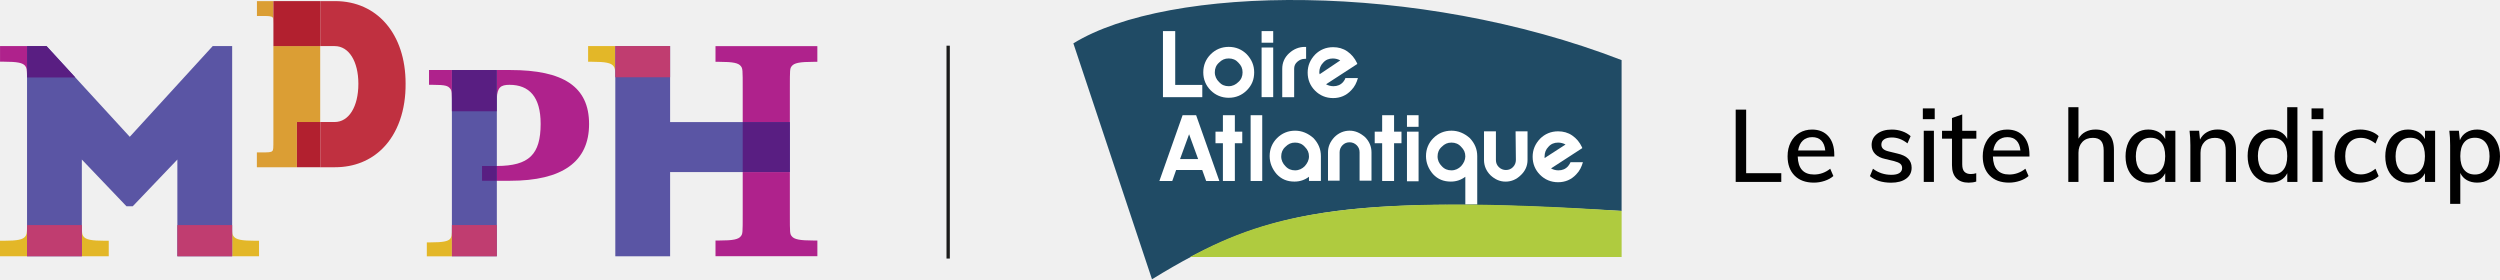
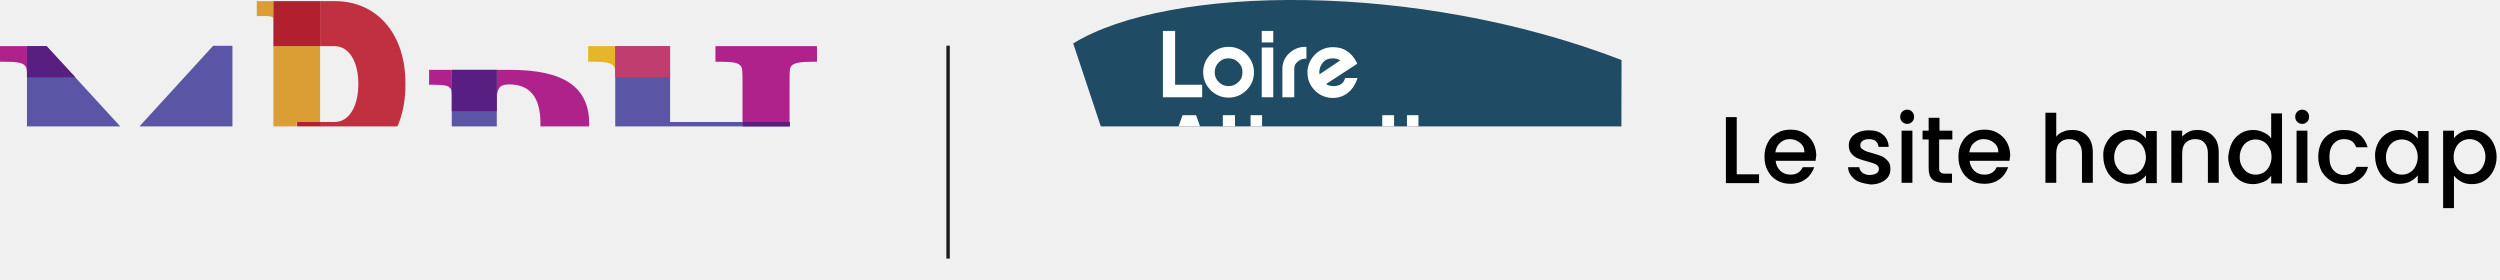
- <svg xmlns="http://www.w3.org/2000/svg" version="1.1" id="Logo_x5F_Def" x="0px" y="0px" viewBox="0 0 738.61 82.508" xml:space="preserve" width="738.61" height="82.508">
-   <defs id="defs935">
-     <clipPath clipPathUnits="userSpaceOnUse" id="clipPath939">
-       <rect style="opacity:0;fill:#ffffff" id="rect941" width="744.262" height="88.357" x="38.696" y="46.436" />
+ <svg xmlns="http://www.w3.org/2000/svg" xmlns:xlink="http://www.w3.org/1999/xlink" version="1.1" id="Logo_x5F_Def" x="0px" y="0px" viewBox="0 0 738.6 82.5" style="enable-background:new 0 0 738.6 82.5;" xml:space="preserve">
+   <style type="text/css">
+ 	.st0{clip-path:url(#SVGID_00000114068431500504482260000000216596958485320582_);}
+ 	.st1{fill:#204B65;}
+ 	.st2{fill:#FFFFFF;}
+ 	.st3{fill:#AFCB3F;}
+ 	.st4{clip-path:url(#SVGID_00000088842762196828282140000001161038301750167171_);fill:#1B1B1A;}
+ 	.st5{clip-path:url(#SVGID_00000047050138628535111540000013441221453007466624_);}
+ 	.st6{fill:#E3B728;}
+ 	.st7{fill:#5A55A4;}
+ 	.st8{fill:#AF228C;}
+ 	.st9{fill:#57278C;}
+ 	.st10{fill:#DB9E34;}
+ 	.st11{fill:#C03040;}
+ 	.st12{fill:#591E82;}
+ 	.st13{fill:#C03D70;}
+ 	.st14{fill:#B2202F;}
+ </style>
+   <g>
+     <defs>
+       <rect id="SVGID_1_" x="-4.5" y="-2.3" width="744.3" height="88.4" />
+     </defs>
+     <clipPath id="SVGID_00000079477404720643998320000016408354936059521199_">
+       <use xlink:href="#SVGID_1_" style="overflow:visible;" />
    </clipPath>
-     <clipPath clipPathUnits="userSpaceOnUse" id="clipPath943">
-       <rect style="opacity:0;fill:#ffffff" id="rect945" width="744.262" height="88.357" x="38.696" y="46.436" />
+     <g id="g842" transform="translate(-43.23,-48.76192)" style="clip-path:url(#SVGID_00000079477404720643998320000016408354936059521199_);">
+       <path id="path794" class="st1" d="M522.3,66.5c-60.6-23.4-134-22.2-162-4.9l23.2,69.7c33.1-20.4,55.3-25.1,138.7-20.2L522.3,66.5    L522.3,66.5z" />
+       <g id="g798">
+         <path id="path796" class="st2" d="M409.1,73c-0.8,0.8-1.7,1.2-2.9,1.2s-2.1-0.4-2.9-1.2c-0.8-0.8-1.2-1.7-1.2-2.9     c0-1.1,0.4-2.1,1.2-2.9c0.9-0.9,1.7-1.2,2.9-1.2s2.1,0.4,2.9,1.2c0.9,0.9,1.2,1.7,1.2,2.9S410,72.2,409.1,73 M406.2,62.6     c-2.1,0-3.9,0.8-5.3,2.2c-1.4,1.4-2.2,3.2-2.2,5.3c0,2.1,0.8,3.9,2.2,5.3s3.2,2.2,5.3,2.2s3.9-0.8,5.3-2.2     c1.5-1.5,2.2-3.2,2.2-5.3c0-2.1-0.8-3.8-2.2-5.3C410.1,63.4,408.3,62.6,406.2,62.6" />
+       </g>
+       <rect id="rect800" x="416" y="62.8" class="st2" width="3.4" height="14.7" />
+       <rect id="rect802" x="416" y="57.9" class="st2" width="3.4" height="3.4" />
+       <g id="g808">
+         <g id="g806">
+           <path id="path804" class="st2" d="M424.1,64.5c-1.3,1.2-2,2.8-2,4.6v8.4h3.5v-8.4c0-0.9,0.3-1.5,1-2.1c0.7-0.6,1.3-0.9,2.3-0.9      h0.3v-3.5h-0.4C427,62.6,425.4,63.3,424.1,64.5" />
+         </g>
+       </g>
+       <polygon id="polygon810" class="st2" points="404.5,87.7 402.3,87.7 402.3,91.1 404.5,91.1 404.5,102.2 408.1,102.2 408.1,91.1     410.2,91.1 410.2,87.7 408.1,87.7 408.1,82.8 404.5,82.8   " />
+       <rect id="rect812" x="412.7" y="82.8" class="st2" width="3.4" height="19.4" />
+       <g id="g818">
+         <path id="path814" class="st2" d="M428.7,97.8c-0.8,0.8-1.7,1.2-2.9,1.2c-1.1,0-2.1-0.4-2.9-1.2c-0.8-0.8-1.2-1.7-1.2-2.9     c0-1.1,0.4-2.1,1.2-2.9c0.9-0.9,1.7-1.2,2.9-1.2c1.1,0,2.1,0.4,2.9,1.2c0.9,0.9,1.2,1.7,1.2,2.9C430,96,429.5,97,428.7,97.8      M425.9,87.4c-2.1,0-3.9,0.8-5.3,2.2s-2.2,3.2-2.2,5.3c0,2,0.8,3.8,2.1,5.3c1.4,1.5,3.1,2.2,5.2,2.2c1.6,0,3-0.5,4.3-1.4v1.2h3.5     v-7.3c0-2.1-0.8-3.8-2.2-5.3C429.7,88.1,427.9,87.4,425.9,87.4" />
+         <path id="path816" class="st2" d="M442,87.4c-1.7,0-3.2,0.7-4.5,1.9c-1.2,1.3-1.9,2.8-1.9,4.5v8.4h3.4v-8.4     c0-0.8,0.3-1.5,0.9-2.1c0.6-0.6,1.2-0.9,2.1-0.9c0.8,0,1.5,0.3,2.1,0.9s0.9,1.2,0.9,2.1v8.4h3.5v-8.4c0-1.7-0.7-3.2-1.9-4.5     C445.1,88,443.7,87.4,442,87.4" />
+       </g>
+       <polygon id="polygon820" class="st2" points="451.6,87.7 449.4,87.7 449.4,91.1 451.6,91.1 451.6,102.2 455.1,102.2 455.1,91.1     457.3,91.1 457.3,87.7 455.1,87.7 455.1,82.8 451.6,82.8   " />
+       <rect id="rect822" x="458.9" y="87.7" class="st2" width="3.4" height="14.7" />
+       <rect id="rect824" x="458.9" y="82.8" class="st2" width="3.4" height="3.4" />
+       <g id="g834">
+         <path id="path826" class="st2" d="M474.9,97.8c-0.8,0.8-1.7,1.2-2.9,1.2c-1.1,0-2.1-0.4-2.9-1.2c-0.8-0.8-1.2-1.7-1.2-2.9     c0-1.1,0.4-2.1,1.2-2.9c0.9-0.9,1.7-1.2,2.9-1.2c1.1,0,2.1,0.4,2.9,1.2c0.9,0.9,1.2,1.7,1.2,2.9C476.1,96,475.7,97,474.9,97.8      M472.1,87.4c-2.1,0-3.9,0.8-5.3,2.2s-2.2,3.2-2.2,5.3c0,2,0.8,3.8,2.1,5.3c1.4,1.5,3.1,2.2,5.2,2.2c1.6,0,3-0.5,4.3-1.4v8.2h3.5     V94.9c0-2.1-0.8-3.8-2.2-5.3C475.9,88.1,474.1,87.4,472.1,87.4" />
+         <path id="path828" class="st2" d="M491.1,96c0,0.8-0.3,1.5-0.9,2.1c-0.6,0.6-1.2,0.9-2.1,0.9c-0.8,0-1.5-0.3-2.1-0.9     s-0.9-1.2-0.9-2.1v-8.5h-3.5V96c0,1.7,0.7,3.2,1.9,4.5c1.3,1.2,2.8,1.9,4.5,1.9s3.2-0.7,4.5-1.9c1.3-1.2,2-2.8,2-4.5v-8.5H491     L491.1,96z" />
+         <path id="path830" class="st2" d="M433,70.1c0-1.1,0.4-2.1,1.1-2.9c0.8-0.9,1.7-1.2,2.9-1.2c0.8,0,1.5,0.2,2.2,0.6l-6.1,4.1     C433.1,70.5,433,70.3,433,70.1 M440.1,73c-0.8,0.9-1.7,1.2-2.9,1.2c-0.8,0-1.5-0.2-2.2-0.6l9.2-6l-0.1-0.3     c-0.7-1.4-1.6-2.6-2.9-3.4c-1.2-0.9-2.7-1.2-4.2-1.2c-2.1,0-3.9,0.8-5.3,2.2c-1.4,1.5-2.2,3.2-2.2,5.3c0,2.1,0.8,3.9,2.2,5.3     s3.2,2.2,5.3,2.2s3.9-0.8,5.3-2.3c1-1.1,1.6-2.3,2-3.6h-3.7C440.6,72.2,440.3,72.6,440.1,73" />
+         <path id="path832" class="st2" d="M499.6,95c0-1.1,0.4-2.1,1.1-2.9c0.8-0.9,1.7-1.2,2.9-1.2c0.8,0,1.5,0.2,2.2,0.6l-6.2,4     C499.6,95.3,499.6,95.1,499.6,95 M507.3,96.6c-0.2,0.5-0.5,0.9-0.8,1.2c-0.8,0.9-1.7,1.2-2.9,1.2c-0.8,0-1.5-0.2-2.2-0.6l9.2-6     l-0.1-0.3c-0.7-1.4-1.6-2.6-2.9-3.4s-2.7-1.2-4.2-1.2c-2.1,0-3.9,0.8-5.3,2.2c-1.4,1.5-2.2,3.2-2.2,5.3c0,2.1,0.8,3.9,2.2,5.3     s3.2,2.2,5.3,2.2s3.9-0.8,5.3-2.3c1-1.1,1.6-2.3,2-3.6L507.3,96.6L507.3,96.6L507.3,96.6z" />
+       </g>
+       <polygon id="polygon836" class="st2" points="386.8,77.5 398.4,77.5 398.4,73.8 390.4,73.8 390.4,57.9 386.8,57.9   " />
+       <path id="path838" class="st2" d="M391.9,95.7l2.7-7.3l2.7,7.3H391.9z M399.6,102.2h3.9l-6.9-19.4h-4l-6.9,19.4h3.8l1.1-3.2h7.7    L399.6,102.2z" />
+       <path id="path840" class="st3" d="M522.3,111.1c-78.9-5.2-103.7,0.8-127.5,13.6h127.5V111.1z" />
+     </g>
+   </g>
+   <g>
+     <defs>
+       <rect id="SVGID_00000107584094399391736760000006130463202060160418_" x="-4.5" y="-2.3" width="744.3" height="88.4" />
+     </defs>
+     <clipPath id="SVGID_00000141439987856343790770000008043693583909311882_">
+       <use xlink:href="#SVGID_00000107584094399391736760000006130463202060160418_" style="overflow:visible;" />
    </clipPath>
-     <clipPath clipPathUnits="userSpaceOnUse" id="clipPath947">
-       <rect style="opacity:0;fill:#ffffff" id="rect949" width="744.262" height="88.357" x="38.696" y="46.436" />
+     <rect id="rect844" x="279.6" y="13.5" style="clip-path:url(#SVGID_00000141439987856343790770000008043693583909311882_);fill:#1B1B1A;" width="1" height="62.9" />
+   </g>
+   <g>
+     <defs>
+       <rect id="SVGID_00000081615540837163511770000014279451935154277816_" x="-4.5" y="-2.3" width="744.3" height="88.4" />
+     </defs>
+     <clipPath id="SVGID_00000111881972996031227540000008543052863877504656_">
+       <use xlink:href="#SVGID_00000081615540837163511770000014279451935154277816_" style="overflow:visible;" />
    </clipPath>
-     <clipPath clipPathUnits="userSpaceOnUse" id="clipPath951">
-       <rect style="opacity:0;fill:#ffffff" id="rect953" width="744.262" height="88.357" x="38.696" y="46.436" />
+     <g id="g900" transform="translate(-43.23,-48.76192)" style="clip-path:url(#SVGID_00000111881972996031227540000008543052863877504656_);">
+       <path id="path846" class="st6" d="M225,62.4H217V67h1.2c4,0,5.6,0.3,6.3,1.3c0.4,0.5,0.5,0.9,0.5,3.3c0,0.3,0,0.4,0,0.4v-0.3l0,0    L225,62.4" />
+       <rect id="rect848" x="176.7" y="69.4" class="st7" width="13.3" height="55" />
+       <polygon id="polygon850" class="st7" points="241.2,84.8 241.2,62.4 225,62.4 225,124.5 241.2,124.5 241.2,99.6 276.6,99.6     276.6,84.8   " />
+       <path id="path852" class="st8" d="M176.7,69.4H170v4.4h1.1c3.9,0,4.5,0.3,5.2,1.1c0.5,0.7,0.5,0.9,0.5,5.9L176.7,69.4 M194,69.4    h-4v8.3l0,0l0,0c0.1-3.2,1.2-4,3.7-4c5.9,0,9.2,3.6,9.2,11.5c0,9.1-3.4,12.4-12.9,12.5v4.4h3.9c15.5,0,23.4-5.6,23.4-16.8    C217.3,74.4,209.7,69.4,194,69.4" />
+       <path id="path854" class="st9" d="M176.7,69.4L176.7,69.4v11.4c0,0,0,0.1,0,0.1V69.4" />
+       <path id="path856" class="st8" d="M51.2,62.4h-8V67h1.2c4,0,5.6,0.3,6.3,1.3c0.4,0.5,0.5,0.8,0.5,3.3c0,0.1,0,0,0,0.1V62.4" />
+       <path id="path858" class="st6" d="M111.8,116.4v8.1h7.9v-4.6h-1.2c-4,0-5.6-0.3-6.3-1.3C111.9,118.2,111.9,117.8,111.8,116.4" />
+       <path id="path860" class="st6" d="M67.4,115.3v9.2h7.9v-4.6h-1.2c-4,0-5.6-0.3-6.3-1.3C67.5,118.1,67.4,117.7,67.4,115.3" />
+       <path id="path862" class="st6" d="M51.2,115.4c0,2.3-0.1,2.7-0.5,3.2c-0.7,0.9-2.3,1.3-6.3,1.3h-1.2v4.6h8V115.4" />
+       <path id="path864" class="st7" d="M106.1,62.4L81.6,89.2L57,62.4h-5.8c0,0,0,9.4,0,9.4v43.6v9.1h0h16.1h0.1v-9.2V95.9l13.2,13.8    h1.9l13.2-13.8v19.3v9.2h16.1h0.1v-8.1v-54H106.1" />
+       <path id="path866" class="st6" d="M176.7,115.8c0,2.6-0.1,2.9-0.5,3.5c-0.6,0.8-2.1,1.1-5.8,1.1h-1.1v4.1h7.4V115.8z" />
+       <path id="path868" class="st10" d="M124,49.1h-4.9v4.4h1.2c2.2,0,3.1,0,3.5,0.4c0.2,0.2,0.2,0.5,0.2,1.8L124,49.1" />
+       <path id="path870" class="st10" d="M137.8,62.4H124v27.1c0,3.2,0,3.6-0.3,3.9c-0.3,0.4-1.2,0.4-3.4,0.4h-1.2v4.4h11.8V84.8h3.6    h3.3L137.8,62.4" />
+       <path id="path872" class="st11" d="M142.2,49.1h-4.4v13.3v0h0.2h4.1c4.2,0,7,4.5,7,11.1c0,6.8-2.8,11.3-7,11.3h-4.3l0,0v13.4h4.4    c5.6,0,10.5-1.9,14.1-5.6c4.4-4.4,6.8-11.2,6.7-19.1C163.1,58.9,154.7,49.1,142.2,49.1L142.2,49.1z" />
+       <polyline id="polyline874" class="st12" points="57,62.4 51.2,62.4 51.2,71.6 65.5,71.6 57,62.4   " />
+       <rect id="rect876" x="95.6" y="115.3" class="st13" width="16.2" height="9.2" />
+       <rect id="rect878" x="225" y="62.4" class="st13" width="16.2" height="9.2" />
+       <rect id="rect880" x="51.2" y="115.3" class="st13" width="16.2" height="9.2" />
+       <rect id="rect882" x="124" y="49.1" class="st14" width="13.8" height="13.3" />
+       <rect id="rect884" x="131" y="84.8" class="st14" width="6.9" height="13.4" />
+       <rect id="rect886" x="176.7" y="69.4" class="st12" width="13.3" height="12.2" />
+       <rect id="rect888" x="185.6" y="97.8" class="st12" width="4.4" height="4.4" />
+       <polyline id="polyline890" class="st13" points="190,115.2 176.7,115.2 176.7,124.5 190,124.5 190,115.2   " />
+       <g id="g896">
+         <path id="path892" class="st8" d="M254.6,62.4V67h1.2c4,0,5.6,0.3,6.3,1.3c0.5,0.7,0.5,1.1,0.5,6.5v10h13.9v-10     c0-5.5,0-5.8,0.5-6.5c0.7-0.9,2.4-1.3,6.4-1.3h1.2v-4.6L254.6,62.4z" />
+         <path id="path894" class="st8" d="M277.1,118.5c-0.5-0.7-0.5-0.9-0.5-6.4V99.6h-13.9v12.5c0,5.4,0,5.8-0.5,6.4     c-0.7,0.9-2.3,1.3-6.3,1.3h-1.2v4.6h30.1v-4.6h-1.2C279.5,119.8,277.8,119.5,277.1,118.5z" />
+       </g>
+       <rect id="rect898" x="262.7" y="84.8" class="st12" width="13.9" height="14.8" />
+     </g>
+   </g>
+   <g>
+     <defs>
+       <rect id="SVGID_00000039095795098548528180000013374105584652338338_" x="-4.5" y="-2.3" width="744.3" height="88.4" />
+     </defs>
+     <clipPath id="SVGID_00000122721436647328642720000009939938669118167231_">
+       <use xlink:href="#SVGID_00000039095795098548528180000013374105584652338338_" style="overflow:visible;" />
    </clipPath>
-   </defs>
-   <style type="text/css" id="style792">
- 	.st0{fill:#204B65;}
- 	.st1{fill:#FFFFFF;}
- 	.st2{fill:#AFCB3F;}
- 	.st3{fill:#1B1B1A;}
- 	.st4{fill:#E3B728;}
- 	.st5{fill:#5A55A4;}
- 	.st6{fill:#AF228C;}
- 	.st7{fill:#57278C;}
- 	.st8{fill:#DB9E34;}
- 	.st9{fill:#C03040;}
- 	.st10{fill:#591E82;}
- 	.st11{fill:#C03D70;}
- 	.st12{fill:#B2202F;}
- </style>
-   <g id="g842" clip-path="url(#clipPath951)" transform="translate(-43.23,-48.76192)">
-     <path class="st0" d="M 522.33,66.52 C 461.77,43.09 388.35,44.33 360.35,61.57 l 23.23,69.7 c 33.14,-20.38 55.33,-25.14 138.74,-20.19 V 66.52 Z" id="path794" />
-     <g id="g798">
-       <path class="st1" d="m 409.1,72.99 c -0.76,0.76 -1.71,1.24 -2.86,1.24 -1.15,0 -2.09,-0.38 -2.86,-1.24 -0.76,-0.76 -1.24,-1.71 -1.24,-2.86 0,-1.14 0.38,-2.09 1.24,-2.86 0.86,-0.86 1.71,-1.24 2.86,-1.24 1.15,0 2.09,0.38 2.86,1.24 0.86,0.86 1.24,1.71 1.24,2.86 0,1.15 -0.38,2.1 -1.24,2.86 m -2.85,-10.38 c -2.09,0 -3.9,0.76 -5.33,2.19 -1.43,1.43 -2.19,3.24 -2.19,5.33 0,2.09 0.76,3.9 2.19,5.33 1.43,1.43 3.24,2.19 5.33,2.19 2.09,0 3.9,-0.76 5.33,-2.19 1.52,-1.52 2.19,-3.24 2.19,-5.33 0,-2.09 -0.76,-3.81 -2.19,-5.33 -1.43,-1.43 -3.24,-2.19 -5.33,-2.19" id="path796" />
-     </g>
-     <rect x="415.96" y="62.8" class="st1" width="3.43" height="14.66" id="rect800" />
-     <rect x="415.96" y="57.95" class="st1" width="3.43" height="3.43" id="rect802" />
-     <g id="g808">
-       <g id="g806">
-         <path class="st1" d="m 424.06,64.52 c -1.33,1.24 -2,2.76 -2,4.57 v 8.38 h 3.52 v -8.38 c 0,-0.86 0.29,-1.52 0.95,-2.09 0.67,-0.57 1.33,-0.86 2.29,-0.86 h 0.29 v -3.52 h -0.38 c -1.72,-0.01 -3.34,0.66 -4.67,1.9" id="path804" />
-       </g>
-     </g>
-     <polygon class="st1" points="404.53,87.66 402.34,87.66 402.34,91.08 404.53,91.08 404.53,102.23 408.06,102.23 408.06,91.08 410.25,91.08 410.25,87.66 408.06,87.66 408.06,82.8 404.53,82.8 " id="polygon810" />
-     <rect x="412.72" y="82.8" class="st1" width="3.43" height="19.43" id="rect812" />
-     <g id="g818">
-       <path class="st1" d="m 428.72,97.85 c -0.76,0.76 -1.71,1.24 -2.86,1.24 -1.14,0 -2.09,-0.38 -2.86,-1.24 -0.76,-0.76 -1.24,-1.71 -1.24,-2.86 0,-1.14 0.38,-2.09 1.24,-2.86 0.86,-0.86 1.71,-1.24 2.86,-1.24 1.14,0 2.09,0.38 2.86,1.24 0.86,0.86 1.24,1.71 1.24,2.86 0,1.05 -0.48,2 -1.24,2.86 m -2.86,-10.48 c -2.09,0 -3.9,0.76 -5.33,2.19 -1.43,1.43 -2.19,3.24 -2.19,5.33 0,2 0.76,3.81 2.09,5.33 1.43,1.52 3.14,2.19 5.24,2.19 1.62,0 3.05,-0.48 4.29,-1.43 v 1.24 h 3.52 v -7.33 c 0,-2.09 -0.76,-3.81 -2.19,-5.33 -1.62,-1.43 -3.43,-2.19 -5.43,-2.19" id="path814" />
-       <path class="st1" d="m 441.96,87.37 c -1.71,0 -3.24,0.67 -4.48,1.9 -1.24,1.33 -1.9,2.76 -1.9,4.48 v 8.38 h 3.43 v -8.38 c 0,-0.76 0.29,-1.52 0.86,-2.09 0.57,-0.57 1.24,-0.86 2.09,-0.86 0.76,0 1.52,0.29 2.09,0.86 0.57,0.57 0.86,1.24 0.86,2.09 v 8.38 h 3.52 v -8.38 c 0,-1.71 -0.67,-3.24 -1.9,-4.48 -1.43,-1.23 -2.86,-1.9 -4.57,-1.9" id="path816" />
-     </g>
-     <polygon class="st1" points="451.58,87.66 449.38,87.66 449.38,91.08 451.58,91.08 451.58,102.23 455.1,102.23 455.1,91.08 457.29,91.08 457.29,87.66 455.1,87.66 455.1,82.8 451.58,82.8 " id="polygon820" />
-     <rect x="458.91" y="87.66" class="st1" width="3.43" height="14.66" id="rect822" />
-     <rect x="458.91" y="82.8" class="st1" width="3.43" height="3.43" id="rect824" />
-     <g id="g834">
-       <path class="st1" d="m 474.91,97.85 c -0.76,0.76 -1.71,1.24 -2.86,1.24 -1.14,0 -2.09,-0.38 -2.86,-1.24 -0.76,-0.76 -1.24,-1.71 -1.24,-2.86 0,-1.14 0.38,-2.09 1.24,-2.86 0.86,-0.86 1.71,-1.24 2.86,-1.24 1.14,0 2.09,0.38 2.86,1.24 0.86,0.86 1.24,1.71 1.24,2.86 -0.01,1.05 -0.48,2 -1.24,2.86 m -2.86,-10.48 c -2.09,0 -3.9,0.76 -5.33,2.19 -1.43,1.43 -2.19,3.24 -2.19,5.33 0,2 0.76,3.81 2.09,5.33 1.43,1.52 3.14,2.19 5.24,2.19 1.62,0 3.05,-0.48 4.29,-1.43 v 8.19 h 3.52 V 94.89 c 0,-2.09 -0.76,-3.81 -2.19,-5.33 -1.62,-1.43 -3.43,-2.19 -5.43,-2.19" id="path826" />
-       <path class="st1" d="m 491.09,96.04 c 0,0.76 -0.29,1.52 -0.86,2.09 -0.57,0.57 -1.24,0.86 -2.09,0.86 -0.76,0 -1.52,-0.29 -2.09,-0.86 -0.57,-0.57 -0.86,-1.24 -0.86,-2.09 v -8.48 h -3.52 v 8.48 c 0,1.71 0.67,3.24 1.9,4.48 1.33,1.24 2.76,1.9 4.48,1.9 1.72,0 3.24,-0.67 4.48,-1.9 1.33,-1.24 2,-2.76 2,-4.48 V 87.56 H 491 Z" id="path828" />
-       <path class="st1" d="m 433.01,70.14 c 0,-1.14 0.38,-2.09 1.14,-2.86 0.76,-0.86 1.71,-1.24 2.86,-1.24 0.76,0 1.52,0.19 2.19,0.57 l -6.09,4.09 c -0.01,-0.18 -0.1,-0.37 -0.1,-0.56 m 7.04,2.85 c -0.76,0.86 -1.71,1.24 -2.86,1.24 -0.76,0 -1.52,-0.19 -2.19,-0.57 l 9.24,-6 -0.1,-0.29 c -0.67,-1.43 -1.62,-2.57 -2.86,-3.43 -1.24,-0.86 -2.67,-1.24 -4.19,-1.24 -2.09,0 -3.9,0.76 -5.33,2.19 -1.43,1.52 -2.19,3.24 -2.19,5.33 0,2.09 0.76,3.9 2.19,5.33 1.43,1.43 3.24,2.19 5.33,2.19 2.09,0 3.9,-0.76 5.33,-2.29 1.05,-1.05 1.62,-2.29 2,-3.62 h -3.71 c -0.09,0.4 -0.37,0.78 -0.66,1.16" id="path830" />
-       <path class="st1" d="m 499.57,94.99 c 0,-1.14 0.38,-2.09 1.14,-2.86 0.76,-0.86 1.71,-1.24 2.86,-1.24 0.76,0 1.52,0.19 2.19,0.57 l -6.19,4 c 0,-0.19 0,-0.38 0,-0.47 m 7.71,1.62 c -0.19,0.48 -0.48,0.86 -0.76,1.24 -0.76,0.86 -1.71,1.24 -2.86,1.24 -0.76,0 -1.52,-0.19 -2.19,-0.57 l 9.24,-6 -0.1,-0.29 c -0.67,-1.43 -1.62,-2.57 -2.86,-3.43 -1.24,-0.86 -2.67,-1.24 -4.19,-1.24 -2.09,0 -3.9,0.76 -5.33,2.19 -1.43,1.52 -2.19,3.24 -2.19,5.33 0,2.09 0.76,3.9 2.19,5.33 1.43,1.43 3.24,2.19 5.33,2.19 2.09,0 3.9,-0.76 5.33,-2.29 1.05,-1.05 1.62,-2.29 2,-3.62 h -3.62 v -0.08 z" id="path832" />
-     </g>
-     <polygon class="st1" points="386.82,77.47 398.44,77.47 398.44,73.85 390.44,73.85 390.44,57.95 386.82,57.95 " id="polygon836" />
-     <path class="st1" d="m 391.87,95.75 2.67,-7.33 2.67,7.33 z m 7.71,6.48 h 3.9 L 396.62,82.8 h -4 l -6.86,19.43 h 3.81 l 1.14,-3.24 h 7.71 z" id="path838" />
-     <path class="st2" d="m 522.33,111.08 c -78.85,-5.24 -103.7,0.76 -127.51,13.62 h 127.51 z" id="path840" />
  </g>
-   <rect x="322.87" y="62.26" class="st3" width="0.98" height="62.89" id="rect844" clip-path="url(#clipPath947)" transform="translate(-43.23,-48.76192)" />
-   <g id="g900" clip-path="url(#clipPath943)" transform="translate(-43.23,-48.76192)">
-     <path class="st4" d="m 225.03,62.37 h -8.05 v 4.64 h 1.16 c 4.02,0 5.65,0.35 6.34,1.29 0.41,0.51 0.51,0.89 0.53,3.32 0,0.29 0,0.38 0.01,0.38 v -0.31 0 -9.32" id="path846" />
-     <rect x="176.74" y="69.45" class="st5" width="13.28" height="55.02" id="rect848" />
-     <polygon class="st5" points="241.21,84.83 241.21,62.38 225.02,62.38 225.02,124.48 241.21,124.48 241.21,99.6 276.59,99.6 276.59,84.83 " id="polygon850" />
-     <path class="st6" d="m 176.74,69.45 h -6.76 v 4.37 h 1.08 c 3.86,0 4.5,0.32 5.17,1.11 0.51,0.71 0.52,0.95 0.52,5.93 V 69.45 m 17.24,0 h -3.97 v 8.35 0 0 c 0.13,-3.23 1.17,-3.98 3.73,-3.98 5.85,0 9.21,3.57 9.21,11.51 0,9.1 -3.45,12.44 -12.94,12.47 v 4.37 h 3.89 c 15.5,0 23.36,-5.64 23.36,-16.76 0,-11.03 -7.57,-15.96 -23.28,-15.96" id="path852" />
-     <path class="st7" d="m 176.74,69.45 v 0 11.41 c 0,0.03 0,0.07 0,0.1 V 69.45" id="path854" />
-     <path class="st6" d="m 51.23,62.37 h -7.99 v 4.62 h 1.15 c 4,0 5.62,0.34 6.31,1.28 0.4,0.51 0.47,0.85 0.53,3.31 0,0.08 0,0.02 0,0.08 v -9.29" id="path856" />
-     <path class="st4" d="m 111.83,116.42 v 8.06 h 7.93 v -4.59 h -1.16 c -4,0 -5.62,-0.34 -6.32,-1.28 -0.33,-0.41 -0.42,-0.79 -0.45,-2.19" id="path858" />
-     <path class="st4" d="m 67.41,115.26 v 9.22 h 7.95 v -4.59 H 74.2 c -4,0 -5.62,-0.34 -6.31,-1.28 -0.41,-0.51 -0.45,-0.94 -0.48,-3.35" id="path860" />
-     <path class="st4" d="m 51.23,115.41 c -0.03,2.32 -0.13,2.7 -0.53,3.2 -0.69,0.94 -2.31,1.28 -6.31,1.28 h -1.16 v 4.59 h 8 v -9.07" id="path862" />
-     <path class="st5" d="M 106.08,62.37 81.57,89.18 56.97,62.37 h -5.75 c 0,0 0,9.41 0,9.42 v 43.62 9.07 h 0.01 16.12 0.06 V 115.26 95.9 l 13.18,13.8 h 1.86 L 95.63,95.9 v 19.35 9.23 h 16.11 0.08 v -8.06 -54.05 h -5.74" id="path864" />
-     <path class="st4" d="m 176.74,115.84 c -0.01,2.61 -0.07,2.86 -0.5,3.46 -0.64,0.76 -2.14,1.07 -5.84,1.07 h -1.07 v 4.12 h 7.41 z" id="path866" />
-     <path class="st8" d="m 124.01,49.09 h -4.87 v 4.39 h 1.16 c 2.17,0 3.09,0 3.48,0.43 0.17,0.25 0.21,0.49 0.23,1.78 v -6.6" id="path868" />
-     <path class="st8" d="M 137.84,62.37 H 124 v 27.12 c 0,3.18 0,3.61 -0.31,3.87 -0.31,0.43 -1.24,0.43 -3.41,0.43 h -1.16 v 4.39 h 11.83 V 84.81 h 3.59 3.29 V 62.37" id="path870" />
-     <path class="st9" d="m 142.24,49.09 h -4.39 v 13.28 0.01 h 0.19 4.07 c 4.19,0 7,4.48 7,11.15 0,6.75 -2.81,11.28 -7,11.28 h -4.26 v 0 13.36 h 4.39 c 5.58,0 10.46,-1.95 14.12,-5.64 4.4,-4.44 6.78,-11.24 6.7,-19.13 0,-14.54 -8.37,-24.31 -20.82,-24.31 z" id="path872" />
-     <polyline class="st10" points="56.97,62.37 51.23,62.37 51.23,71.65 65.49,71.65 56.97,62.37  " id="polyline874" />
-     <rect x="95.63" y="115.26" class="st11" width="16.19" height="9.22" id="rect876" />
-     <rect x="225.02" y="62.37" class="st11" width="16.19" height="9.22" id="rect878" />
-     <rect x="51.23" y="115.26" class="st11" width="16.19" height="9.22" id="rect880" />
-     <rect x="124.01" y="49.09" class="st12" width="13.84" height="13.29" id="rect882" />
-     <rect x="130.96" y="84.81" class="st12" width="6.88" height="13.36" id="rect884" />
-     <rect x="176.74" y="69.45" class="st10" width="13.26" height="12.19" id="rect886" />
-     <rect x="185.65" y="97.8" class="st10" width="4.37" height="4.37" id="rect888" />
-     <polyline class="st11" points="190.02,115.25 176.74,115.25 176.74,124.48 190.02,124.48 190.02,115.25  " id="polyline890" />
-     <g id="g896">
-       <path class="st6" d="m 254.62,62.39 v 4.64 h 1.16 c 4.02,0 5.65,0.35 6.34,1.29 0.54,0.69 0.54,1.12 0.54,6.53 v 9.98 h 13.93 v -9.98 c 0,-5.5 0,-5.85 0.54,-6.53 0.7,-0.95 2.4,-1.29 6.42,-1.29 h 1.16 v -4.64 z" id="path892" />
-       <path class="st6" d="m 277.13,118.53 c -0.54,-0.69 -0.54,-0.95 -0.54,-6.45 V 99.6 h -13.93 v 12.48 c 0,5.42 0,5.76 -0.54,6.45 -0.7,0.95 -2.32,1.29 -6.34,1.29 h -1.16 v 4.64 h 30.1 v -4.64 h -1.16 c -4.03,0 -5.73,-0.34 -6.43,-1.29 z" id="path894" />
-     </g>
-     <rect x="262.66" y="84.83" class="st10" width="13.93" height="14.77" id="rect898" />
-   </g>
-   <g id="g930" clip-path="url(#clipPath939)" transform="translate(-43.23,-48.76192)">
-     <path d="m 556.03,81.15 h 3.09 v 18.78 h 10.38 v 2.58 h -13.47 z" id="path902" />
-     <path d="m 585.16,95.01 h -10.8 c 0.1,3.54 1.71,5.31 4.83,5.31 1.74,0 3.33,-0.57 4.77,-1.71 l 0.93,2.16 c -0.68,0.6 -1.54,1.08 -2.59,1.43 -1.05,0.35 -2.11,0.52 -3.17,0.52 -2.42,0 -4.32,-0.69 -5.7,-2.08 -1.38,-1.39 -2.07,-3.29 -2.07,-5.71 0,-1.54 0.3,-2.91 0.92,-4.11 0.61,-1.2 1.46,-2.13 2.56,-2.79 1.1,-0.66 2.35,-0.99 3.75,-0.99 2.04,0 3.65,0.66 4.82,1.98 1.17,1.32 1.75,3.15 1.75,5.49 z m -9.3,-4.71 c -0.72,0.68 -1.18,1.65 -1.38,2.91 h 8.01 c -0.12,-1.28 -0.51,-2.25 -1.17,-2.93 -0.66,-0.67 -1.55,-1 -2.67,-1 -1.14,0 -2.07,0.34 -2.79,1.02 z" id="path904" />
-     <path d="m 595.69,100.8 0.9,-2.19 c 1.58,1.2 3.39,1.8 5.43,1.8 1.04,0 1.83,-0.17 2.37,-0.52 0.54,-0.35 0.81,-0.84 0.81,-1.48 0,-0.54 -0.18,-0.96 -0.55,-1.27 -0.37,-0.31 -1,-0.57 -1.88,-0.8 l -2.52,-0.6 c -1.32,-0.28 -2.33,-0.77 -3.02,-1.49 -0.69,-0.71 -1.04,-1.59 -1.04,-2.65 0,-1.36 0.54,-2.46 1.64,-3.3 1.09,-0.84 2.54,-1.26 4.33,-1.26 1.08,0 2.1,0.17 3.08,0.51 0.97,0.34 1.79,0.82 2.47,1.44 l -0.93,2.13 c -1.46,-1.16 -3,-1.74 -4.62,-1.74 -0.98,0 -1.74,0.19 -2.28,0.56 -0.54,0.37 -0.81,0.88 -0.81,1.54 0,0.52 0.17,0.94 0.51,1.26 0.34,0.32 0.88,0.57 1.62,0.75 l 2.58,0.63 c 1.44,0.32 2.5,0.82 3.19,1.52 0.69,0.69 1.04,1.58 1.04,2.68 0,1.36 -0.54,2.44 -1.63,3.23 -1.09,0.79 -2.58,1.19 -4.46,1.19 -2.63,-0.02 -4.71,-0.66 -6.23,-1.94 z" id="path906" />
-     <path d="m 614.83,80.79 v 3.18 h -3.51 v -3.18 z m -3.24,6.6 h 3 v 15.12 h -3 z" id="path908" />
-     <path d="m 622.96,89.73 v 7.59 c 0,1.04 0.22,1.77 0.67,2.21 0.45,0.44 1.07,0.65 1.88,0.65 0.52,0 1.05,-0.08 1.59,-0.24 v 2.46 c -0.66,0.22 -1.41,0.33 -2.25,0.33 -1.56,0 -2.77,-0.44 -3.63,-1.32 -0.86,-0.88 -1.29,-2.16 -1.29,-3.84 v -7.83 h -2.94 V 87.4 h 2.94 v -3.78 l 3.03,-1.05 v 4.83 h 4.17 v 2.34 h -4.17 z" id="path910" />
-     <path d="m 642.82,95.01 h -10.8 c 0.1,3.54 1.71,5.31 4.83,5.31 1.74,0 3.33,-0.57 4.77,-1.71 l 0.93,2.16 c -0.68,0.6 -1.54,1.08 -2.59,1.43 -1.05,0.35 -2.11,0.52 -3.17,0.52 -2.42,0 -4.32,-0.69 -5.7,-2.08 -1.38,-1.39 -2.07,-3.29 -2.07,-5.71 0,-1.54 0.3,-2.91 0.92,-4.11 0.61,-1.2 1.46,-2.13 2.56,-2.79 1.1,-0.66 2.35,-0.99 3.75,-0.99 2.04,0 3.65,0.66 4.82,1.98 1.17,1.32 1.75,3.15 1.75,5.49 z m -9.3,-4.71 c -0.72,0.68 -1.18,1.65 -1.38,2.91 h 8.01 c -0.12,-1.28 -0.51,-2.25 -1.17,-2.93 -0.66,-0.67 -1.55,-1 -2.67,-1 -1.14,0 -2.07,0.34 -2.79,1.02 z" id="path912" />
-     <path d="m 667.78,93.09 v 9.42 h -3.03 v -9.24 c 0,-1.32 -0.25,-2.28 -0.77,-2.88 -0.51,-0.6 -1.32,-0.9 -2.44,-0.9 -1.28,0 -2.31,0.4 -3.08,1.2 -0.77,0.8 -1.16,1.87 -1.16,3.21 v 8.61 h -3 V 80.43 h 3 v 9.3 c 0.5,-0.88 1.19,-1.55 2.07,-2.01 0.88,-0.46 1.87,-0.69 2.97,-0.69 3.63,0 5.44,2.02 5.44,6.06 z" id="path914" />
-     <path d="m 685.93,87.39 v 15.12 h -3 v -2.58 c -0.44,0.9 -1.09,1.59 -1.96,2.07 -0.87,0.48 -1.89,0.72 -3.04,0.72 -1.34,0 -2.52,-0.32 -3.53,-0.96 -1.01,-0.64 -1.79,-1.54 -2.35,-2.71 -0.56,-1.17 -0.84,-2.54 -0.84,-4.1 0,-1.56 0.29,-2.94 0.85,-4.14 0.57,-1.2 1.37,-2.13 2.38,-2.79 1.02,-0.66 2.18,-0.99 3.48,-0.99 1.16,0 2.17,0.25 3.03,0.73 0.86,0.49 1.52,1.19 1.98,2.08 v -2.46 h 3 z m -4.13,11.5 c 0.75,-0.95 1.12,-2.28 1.12,-4 0,-1.74 -0.38,-3.08 -1.12,-4.02 -0.75,-0.94 -1.81,-1.41 -3.19,-1.41 -1.36,0 -2.43,0.48 -3.2,1.45 -0.77,0.97 -1.16,2.32 -1.16,4.04 0,1.7 0.38,3.02 1.16,3.96 0.77,0.94 1.84,1.41 3.22,1.41 1.37,0 2.42,-0.48 3.17,-1.43 z" id="path916" />
-     <path d="m 703.84,93.09 v 9.42 h -3.03 v -9.24 c 0,-1.32 -0.25,-2.28 -0.77,-2.88 -0.51,-0.6 -1.32,-0.9 -2.44,-0.9 -1.28,0 -2.31,0.4 -3.08,1.2 -0.77,0.8 -1.16,1.87 -1.16,3.21 v 8.61 h -3 V 91.65 c 0,-1.58 -0.08,-3 -0.24,-4.26 h 2.82 l 0.27,2.61 c 0.48,-0.96 1.17,-1.7 2.08,-2.21 0.91,-0.51 1.94,-0.77 3.1,-0.77 3.64,0.01 5.45,2.03 5.45,6.07 z" id="path918" />
-     <path d="m 721.99,80.43 v 22.08 h -3 v -2.58 c -0.44,0.9 -1.09,1.59 -1.96,2.07 -0.87,0.48 -1.89,0.72 -3.04,0.72 -1.3,0 -2.46,-0.33 -3.48,-0.99 -1.02,-0.66 -1.81,-1.58 -2.38,-2.78 -0.57,-1.19 -0.85,-2.56 -0.85,-4.12 0,-1.56 0.28,-2.93 0.84,-4.11 0.56,-1.18 1.34,-2.09 2.35,-2.73 1.01,-0.64 2.19,-0.96 3.53,-0.96 1.14,0 2.14,0.24 3.01,0.72 0.87,0.48 1.53,1.16 1.96,2.04 v -9.36 z m -4.13,18.46 c 0.75,-0.95 1.12,-2.28 1.12,-4 0,-1.72 -0.38,-3.05 -1.12,-4 -0.75,-0.95 -1.8,-1.42 -3.17,-1.42 -1.38,0 -2.46,0.47 -3.22,1.41 -0.77,0.94 -1.16,2.26 -1.16,3.96 0,1.72 0.38,3.07 1.16,4.04 0.77,0.97 1.83,1.46 3.2,1.46 1.38,-0.02 2.44,-0.5 3.19,-1.45 z" id="path920" />
-     <path d="m 729.67,80.79 v 3.18 h -3.51 v -3.18 z m -3.24,6.6 h 3 v 15.12 h -3 z" id="path922" />
-     <path d="m 736.46,101.76 c -1.13,-0.64 -2,-1.54 -2.6,-2.71 -0.6,-1.17 -0.9,-2.54 -0.9,-4.1 0,-1.56 0.31,-2.94 0.94,-4.14 0.63,-1.2 1.52,-2.13 2.66,-2.79 1.14,-0.66 2.47,-0.99 3.99,-0.99 1.06,0 2.08,0.18 3.06,0.52 0.98,0.35 1.77,0.83 2.37,1.43 l -0.93,2.19 c -1.42,-1.12 -2.85,-1.68 -4.29,-1.68 -1.46,0 -2.6,0.48 -3.42,1.42 -0.82,0.95 -1.23,2.29 -1.23,4.01 0,1.72 0.41,3.04 1.23,3.97 0.82,0.93 1.96,1.4 3.42,1.4 1.48,0 2.91,-0.56 4.29,-1.68 l 0.93,2.19 c -0.64,0.6 -1.46,1.07 -2.45,1.41 -0.99,0.34 -2.02,0.51 -3.1,0.51 -1.51,0 -2.84,-0.32 -3.97,-0.96 z" id="path924" />
-     <path d="m 762.67,87.39 v 15.12 h -3 v -2.58 c -0.44,0.9 -1.09,1.59 -1.96,2.07 -0.87,0.48 -1.89,0.72 -3.04,0.72 -1.34,0 -2.52,-0.32 -3.53,-0.96 -1.01,-0.64 -1.79,-1.54 -2.35,-2.71 -0.56,-1.17 -0.84,-2.54 -0.84,-4.1 0,-1.56 0.29,-2.94 0.85,-4.14 0.57,-1.2 1.37,-2.13 2.38,-2.79 1.02,-0.66 2.18,-0.99 3.48,-0.99 1.16,0 2.17,0.25 3.03,0.73 0.86,0.49 1.52,1.19 1.98,2.08 v -2.46 h 3 z m -4.13,11.5 c 0.75,-0.95 1.12,-2.28 1.12,-4 0,-1.74 -0.38,-3.08 -1.12,-4.02 -0.75,-0.94 -1.81,-1.41 -3.19,-1.41 -1.36,0 -2.43,0.48 -3.2,1.45 -0.77,0.97 -1.16,2.32 -1.16,4.04 0,1.7 0.38,3.02 1.16,3.96 0.77,0.94 1.84,1.41 3.22,1.41 1.37,0 2.42,-0.48 3.17,-1.43 z" id="path926" />
-     <path d="m 778.6,88.02 c 1.02,0.66 1.82,1.59 2.38,2.79 0.57,1.2 0.86,2.58 0.86,4.14 0,1.56 -0.28,2.93 -0.84,4.1 -0.56,1.17 -1.35,2.08 -2.37,2.71 -1.02,0.64 -2.19,0.96 -3.51,0.96 -1.16,0 -2.18,-0.24 -3.05,-0.73 -0.87,-0.49 -1.52,-1.19 -1.96,-2.12 v 9.12 h -3 V 91.65 c 0,-1.58 -0.08,-3 -0.24,-4.26 h 2.82 l 0.3,2.79 c 0.4,-1 1.05,-1.77 1.95,-2.32 0.9,-0.55 1.96,-0.83 3.18,-0.83 1.3,0 2.46,0.33 3.48,0.99 z m -0.99,10.89 c 0.76,-0.94 1.14,-2.26 1.14,-3.96 0,-1.72 -0.38,-3.06 -1.14,-4.04 -0.76,-0.97 -1.82,-1.45 -3.18,-1.45 -1.4,0 -2.47,0.47 -3.21,1.41 -0.74,0.94 -1.11,2.28 -1.11,4.02 0,1.74 0.38,3.08 1.12,4.02 0.75,0.94 1.82,1.41 3.2,1.41 1.36,0 2.42,-0.47 3.18,-1.41 z" id="path928" />
+   <g>
+     <path d="M513.1,51.5h6.6v2.6h-9.8V34.6h3.2V51.5z" />
+     <path d="M536.4,47.5h-11.8c0.1,1.2,0.6,2.2,1.4,3c0.8,0.7,1.8,1.1,3,1.1c1.7,0,2.9-0.7,3.6-2.2h3.4c-0.5,1.4-1.3,2.6-2.5,3.5   s-2.7,1.4-4.5,1.4c-1.5,0-2.8-0.3-4-1c-1.2-0.7-2.1-1.6-2.7-2.8c-0.7-1.2-1-2.6-1-4.2s0.3-3,1-4.2c0.6-1.2,1.5-2.1,2.7-2.8   c1.2-0.7,2.5-1,4-1c1.5,0,2.8,0.3,3.9,1c1.1,0.6,2,1.5,2.7,2.7c0.6,1.1,1,2.5,1,4C536.5,46.6,536.4,47.1,536.4,47.5z M533.1,45   c0-1.2-0.4-2.1-1.3-2.8c-0.8-0.7-1.8-1.1-3.1-1.1c-1.1,0-2,0.4-2.8,1.1c-0.8,0.7-1.2,1.6-1.4,2.8H533.1z" />
+     <path d="M549.2,53.7c-1-0.4-1.7-1-2.3-1.8c-0.6-0.8-0.9-1.6-0.9-2.5h3.3c0.1,0.7,0.4,1.2,0.9,1.6s1.3,0.7,2.1,0.7   c0.9,0,1.6-0.2,2.1-0.5c0.5-0.3,0.7-0.8,0.7-1.3c0-0.6-0.3-1-0.8-1.3c-0.6-0.3-1.4-0.6-2.6-0.9c-1.2-0.3-2.1-0.6-2.8-0.9   c-0.7-0.3-1.4-0.8-1.9-1.4c-0.5-0.6-0.8-1.4-0.8-2.4c0-0.8,0.2-1.6,0.7-2.3c0.5-0.7,1.2-1.2,2.1-1.6c0.9-0.4,1.9-0.6,3.1-0.6   c1.8,0,3.2,0.4,4.2,1.3c1.1,0.9,1.6,2.1,1.7,3.6H555c-0.1-0.7-0.3-1.2-0.8-1.7c-0.5-0.4-1.2-0.6-2-0.6c-0.8,0-1.5,0.2-1.9,0.5   c-0.4,0.3-0.7,0.7-0.7,1.3c0,0.4,0.1,0.8,0.4,1s0.7,0.5,1.1,0.7c0.4,0.2,1.1,0.4,1.9,0.6c1.1,0.3,2,0.6,2.8,0.9s1.3,0.8,1.9,1.4   s0.8,1.4,0.8,2.4c0,0.9-0.2,1.7-0.7,2.4c-0.5,0.7-1.2,1.2-2.1,1.6c-0.9,0.4-1.9,0.6-3.1,0.6C551.3,54.3,550.2,54.1,549.2,53.7z" />
+     <path d="M562,36c-0.4-0.4-0.6-0.9-0.6-1.5c0-0.6,0.2-1.1,0.6-1.5c0.4-0.4,0.9-0.6,1.5-0.6c0.6,0,1,0.2,1.4,0.6   c0.4,0.4,0.6,0.9,0.6,1.5c0,0.6-0.2,1.1-0.6,1.5c-0.4,0.4-0.9,0.6-1.4,0.6C562.9,36.6,562.4,36.4,562,36z M565,38.6v15.4h-3.2V38.6   H565z" />
+     <path d="M572.9,41.2v8.5c0,0.6,0.1,1,0.4,1.2c0.3,0.3,0.7,0.4,1.4,0.4h2v2.7h-2.5c-1.4,0-2.5-0.3-3.3-1s-1.1-1.8-1.1-3.3v-8.5h-1.8   v-2.6h1.8v-3.8h3.2v3.8h3.8v2.6H572.9z" />
+     <path d="M593.7,47.5h-11.8c0.1,1.2,0.6,2.2,1.4,3c0.8,0.7,1.8,1.1,3,1.1c1.7,0,2.9-0.7,3.6-2.2h3.4c-0.5,1.4-1.3,2.6-2.5,3.5   s-2.7,1.4-4.5,1.4c-1.5,0-2.8-0.3-4-1c-1.2-0.7-2.1-1.6-2.7-2.8c-0.7-1.2-1-2.6-1-4.2s0.3-3,1-4.2c0.6-1.2,1.5-2.1,2.7-2.8   c1.2-0.7,2.5-1,4-1c1.5,0,2.8,0.3,3.9,1c1.1,0.6,2,1.5,2.7,2.7c0.6,1.1,1,2.5,1,4C593.8,46.6,593.7,47.1,593.7,47.5z M590.4,45   c0-1.2-0.4-2.1-1.3-2.8c-0.8-0.7-1.8-1.1-3.1-1.1c-1.1,0-2,0.4-2.8,1.1c-0.8,0.7-1.2,1.6-1.4,2.8H590.4z" />
+     <path d="M615.3,39.1c0.9,0.5,1.7,1.3,2.2,2.2c0.5,1,0.8,2.2,0.8,3.6v9.1h-3.2v-8.6c0-1.4-0.3-2.4-1-3.2s-1.6-1.1-2.8-1.1   s-2.1,0.4-2.8,1.1s-1,1.8-1,3.2v8.6h-3.2V33.3h3.2v7.1c0.5-0.7,1.2-1.2,2.1-1.5c0.8-0.4,1.7-0.5,2.7-0.5   C613.4,38.4,614.4,38.6,615.3,39.1z" />
+     <path d="M622.3,42.2c0.6-1.2,1.5-2.1,2.6-2.8c1.1-0.7,2.3-1,3.7-1c1.2,0,2.3,0.2,3.2,0.7c0.9,0.5,1.6,1.1,2.2,1.8v-2.2h3.2v15.4   h-3.2v-2.3c-0.5,0.7-1.3,1.3-2.2,1.8c-0.9,0.5-2,0.7-3.2,0.7c-1.3,0-2.5-0.3-3.6-1c-1.1-0.7-2-1.6-2.6-2.9c-0.6-1.2-1-2.6-1-4.2   C621.3,44.7,621.6,43.4,622.3,42.2z M633.3,43.6c-0.4-0.8-1-1.4-1.7-1.8c-0.7-0.4-1.5-0.6-2.3-0.6c-0.8,0-1.6,0.2-2.3,0.6   c-0.7,0.4-1.3,1-1.7,1.8c-0.4,0.8-0.7,1.7-0.7,2.8c0,1.1,0.2,2,0.7,2.8s1,1.4,1.7,1.8s1.5,0.6,2.3,0.6c0.8,0,1.6-0.2,2.3-0.6   c0.7-0.4,1.3-1,1.7-1.8c0.4-0.8,0.7-1.7,0.7-2.8C633.9,45.3,633.7,44.3,633.3,43.6z" />
+     <path d="M652.4,39.1c1,0.5,1.7,1.3,2.3,2.2c0.5,1,0.8,2.2,0.8,3.6v9.1h-3.2v-8.6c0-1.4-0.3-2.4-1-3.2s-1.6-1.1-2.8-1.1   s-2.1,0.4-2.8,1.1s-1,1.8-1,3.2v8.6h-3.2V38.6h3.2v1.8c0.5-0.6,1.2-1.1,2-1.5c0.8-0.4,1.7-0.5,2.6-0.5   C650.3,38.4,651.4,38.6,652.4,39.1z" />
+     <path d="M659.4,42.2c0.6-1.2,1.5-2.1,2.6-2.8c1.1-0.7,2.3-1,3.7-1c1,0,2,0.2,3,0.7c1,0.4,1.8,1,2.3,1.8v-7.4h3.2v20.7h-3.2v-2.3   c-0.5,0.7-1.2,1.4-2.2,1.8s-2,0.7-3.2,0.7c-1.3,0-2.6-0.3-3.7-1s-2-1.6-2.6-2.9c-0.6-1.2-1-2.6-1-4.2   C658.5,44.7,658.8,43.4,659.4,42.2z M670.4,43.6c-0.4-0.8-1-1.4-1.7-1.8c-0.7-0.4-1.5-0.6-2.3-0.6c-0.8,0-1.6,0.2-2.3,0.6   c-0.7,0.4-1.3,1-1.7,1.8c-0.4,0.8-0.7,1.7-0.7,2.8c0,1.1,0.2,2,0.7,2.8s1,1.4,1.7,1.8s1.5,0.6,2.3,0.6c0.8,0,1.6-0.2,2.3-0.6   c0.7-0.4,1.3-1,1.7-1.8c0.4-0.8,0.7-1.7,0.7-2.8C671.1,45.3,670.9,44.3,670.4,43.6z" />
+     <path d="M678.7,36c-0.4-0.4-0.6-0.9-0.6-1.5c0-0.6,0.2-1.1,0.6-1.5c0.4-0.4,0.9-0.6,1.5-0.6c0.6,0,1,0.2,1.4,0.6   c0.4,0.4,0.6,0.9,0.6,1.5c0,0.6-0.2,1.1-0.6,1.5c-0.4,0.4-0.9,0.6-1.4,0.6C679.6,36.6,679.1,36.4,678.7,36z M681.7,38.6v15.4h-3.2   V38.6H681.7z" />
+     <path d="M685.8,42.2c0.6-1.2,1.5-2.1,2.7-2.8c1.1-0.7,2.4-1,3.9-1c1.9,0,3.4,0.4,4.6,1.3c1.2,0.9,2,2.2,2.5,3.8h-3.4   c-0.3-0.8-0.7-1.4-1.3-1.8c-0.6-0.4-1.4-0.6-2.3-0.6c-1.3,0-2.3,0.5-3.1,1.4c-0.8,0.9-1.2,2.2-1.2,3.9s0.4,3,1.2,3.9   c0.8,0.9,1.8,1.4,3.1,1.4c1.8,0,3.1-0.8,3.7-2.4h3.4c-0.4,1.6-1.3,2.8-2.5,3.7c-1.2,0.9-2.8,1.4-4.6,1.4c-1.5,0-2.8-0.3-3.9-1   c-1.1-0.7-2-1.6-2.7-2.8c-0.6-1.2-1-2.6-1-4.2S685.2,43.4,685.8,42.2z" />
+     <path d="M702.6,42.2c0.6-1.2,1.5-2.1,2.6-2.8c1.1-0.7,2.3-1,3.7-1c1.2,0,2.3,0.2,3.2,0.7c0.9,0.5,1.6,1.1,2.2,1.8v-2.2h3.2v15.4   h-3.2v-2.3c-0.5,0.7-1.3,1.3-2.2,1.8c-0.9,0.5-2,0.7-3.2,0.7c-1.3,0-2.5-0.3-3.6-1c-1.1-0.7-2-1.6-2.6-2.9c-0.6-1.2-1-2.6-1-4.2   C701.6,44.7,702,43.4,702.6,42.2z M713.6,43.6c-0.4-0.8-1-1.4-1.7-1.8c-0.7-0.4-1.5-0.6-2.3-0.6c-0.8,0-1.6,0.2-2.3,0.6   c-0.7,0.4-1.3,1-1.7,1.8c-0.4,0.8-0.7,1.7-0.7,2.8c0,1.1,0.2,2,0.7,2.8s1,1.4,1.7,1.8s1.5,0.6,2.3,0.6c0.8,0,1.6-0.2,2.3-0.6   c0.7-0.4,1.3-1,1.7-1.8c0.4-0.8,0.7-1.7,0.7-2.8C714.3,45.3,714,44.3,713.6,43.6z" />
+     <path d="M727.1,39.1c0.9-0.5,2-0.7,3.2-0.7c1.3,0,2.6,0.3,3.7,1c1.1,0.7,2,1.6,2.6,2.8c0.6,1.2,1,2.6,1,4.1c0,1.5-0.3,2.9-1,4.2   c-0.6,1.2-1.5,2.2-2.6,2.9s-2.3,1-3.7,1c-1.2,0-2.2-0.2-3.1-0.7c-0.9-0.5-1.7-1.1-2.2-1.8v9.6h-3.2V38.6h3.2v2.3   C725.4,40.2,726.2,39.6,727.1,39.1z M733.6,43.5c-0.4-0.8-1-1.4-1.7-1.8c-0.7-0.4-1.5-0.6-2.3-0.6c-0.8,0-1.6,0.2-2.3,0.6   c-0.7,0.4-1.3,1-1.7,1.8c-0.4,0.8-0.7,1.7-0.7,2.8c0,1.1,0.2,2,0.7,2.8c0.4,0.8,1,1.4,1.7,1.8c0.7,0.4,1.5,0.6,2.3,0.6   c0.8,0,1.6-0.2,2.3-0.6c0.7-0.4,1.3-1,1.7-1.8s0.7-1.7,0.7-2.8C734.3,45.2,734,44.3,733.6,43.5z" />
  </g>
</svg>
